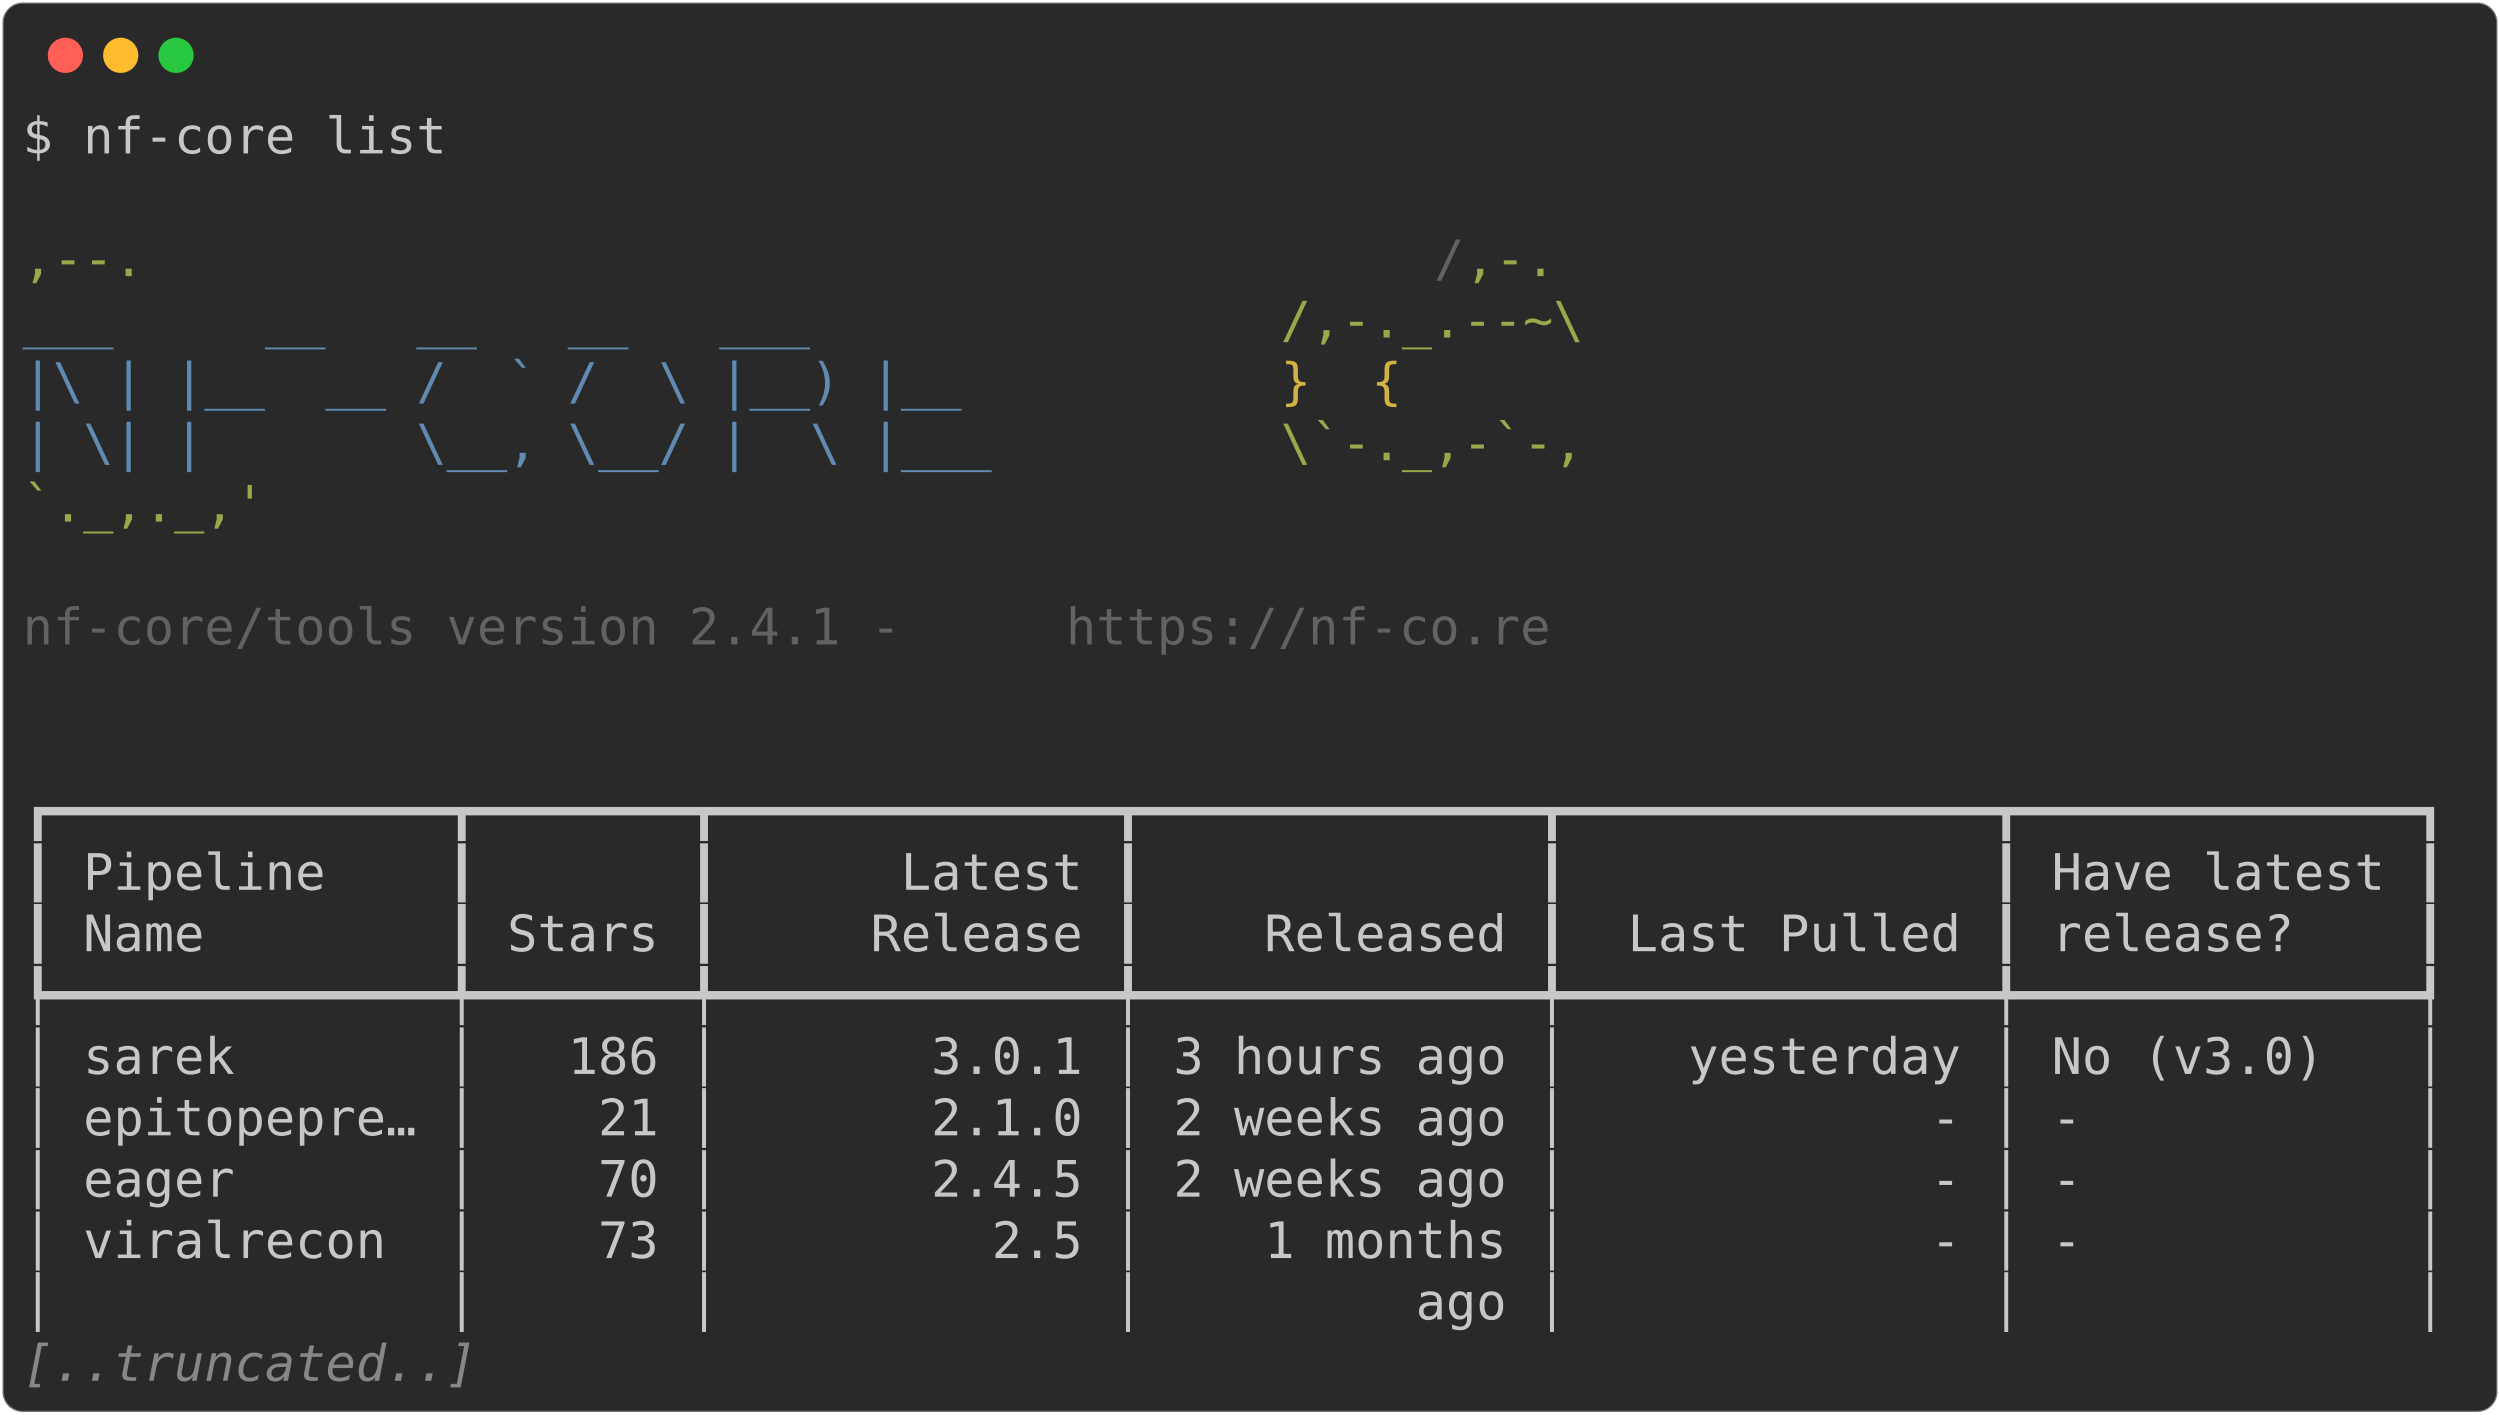
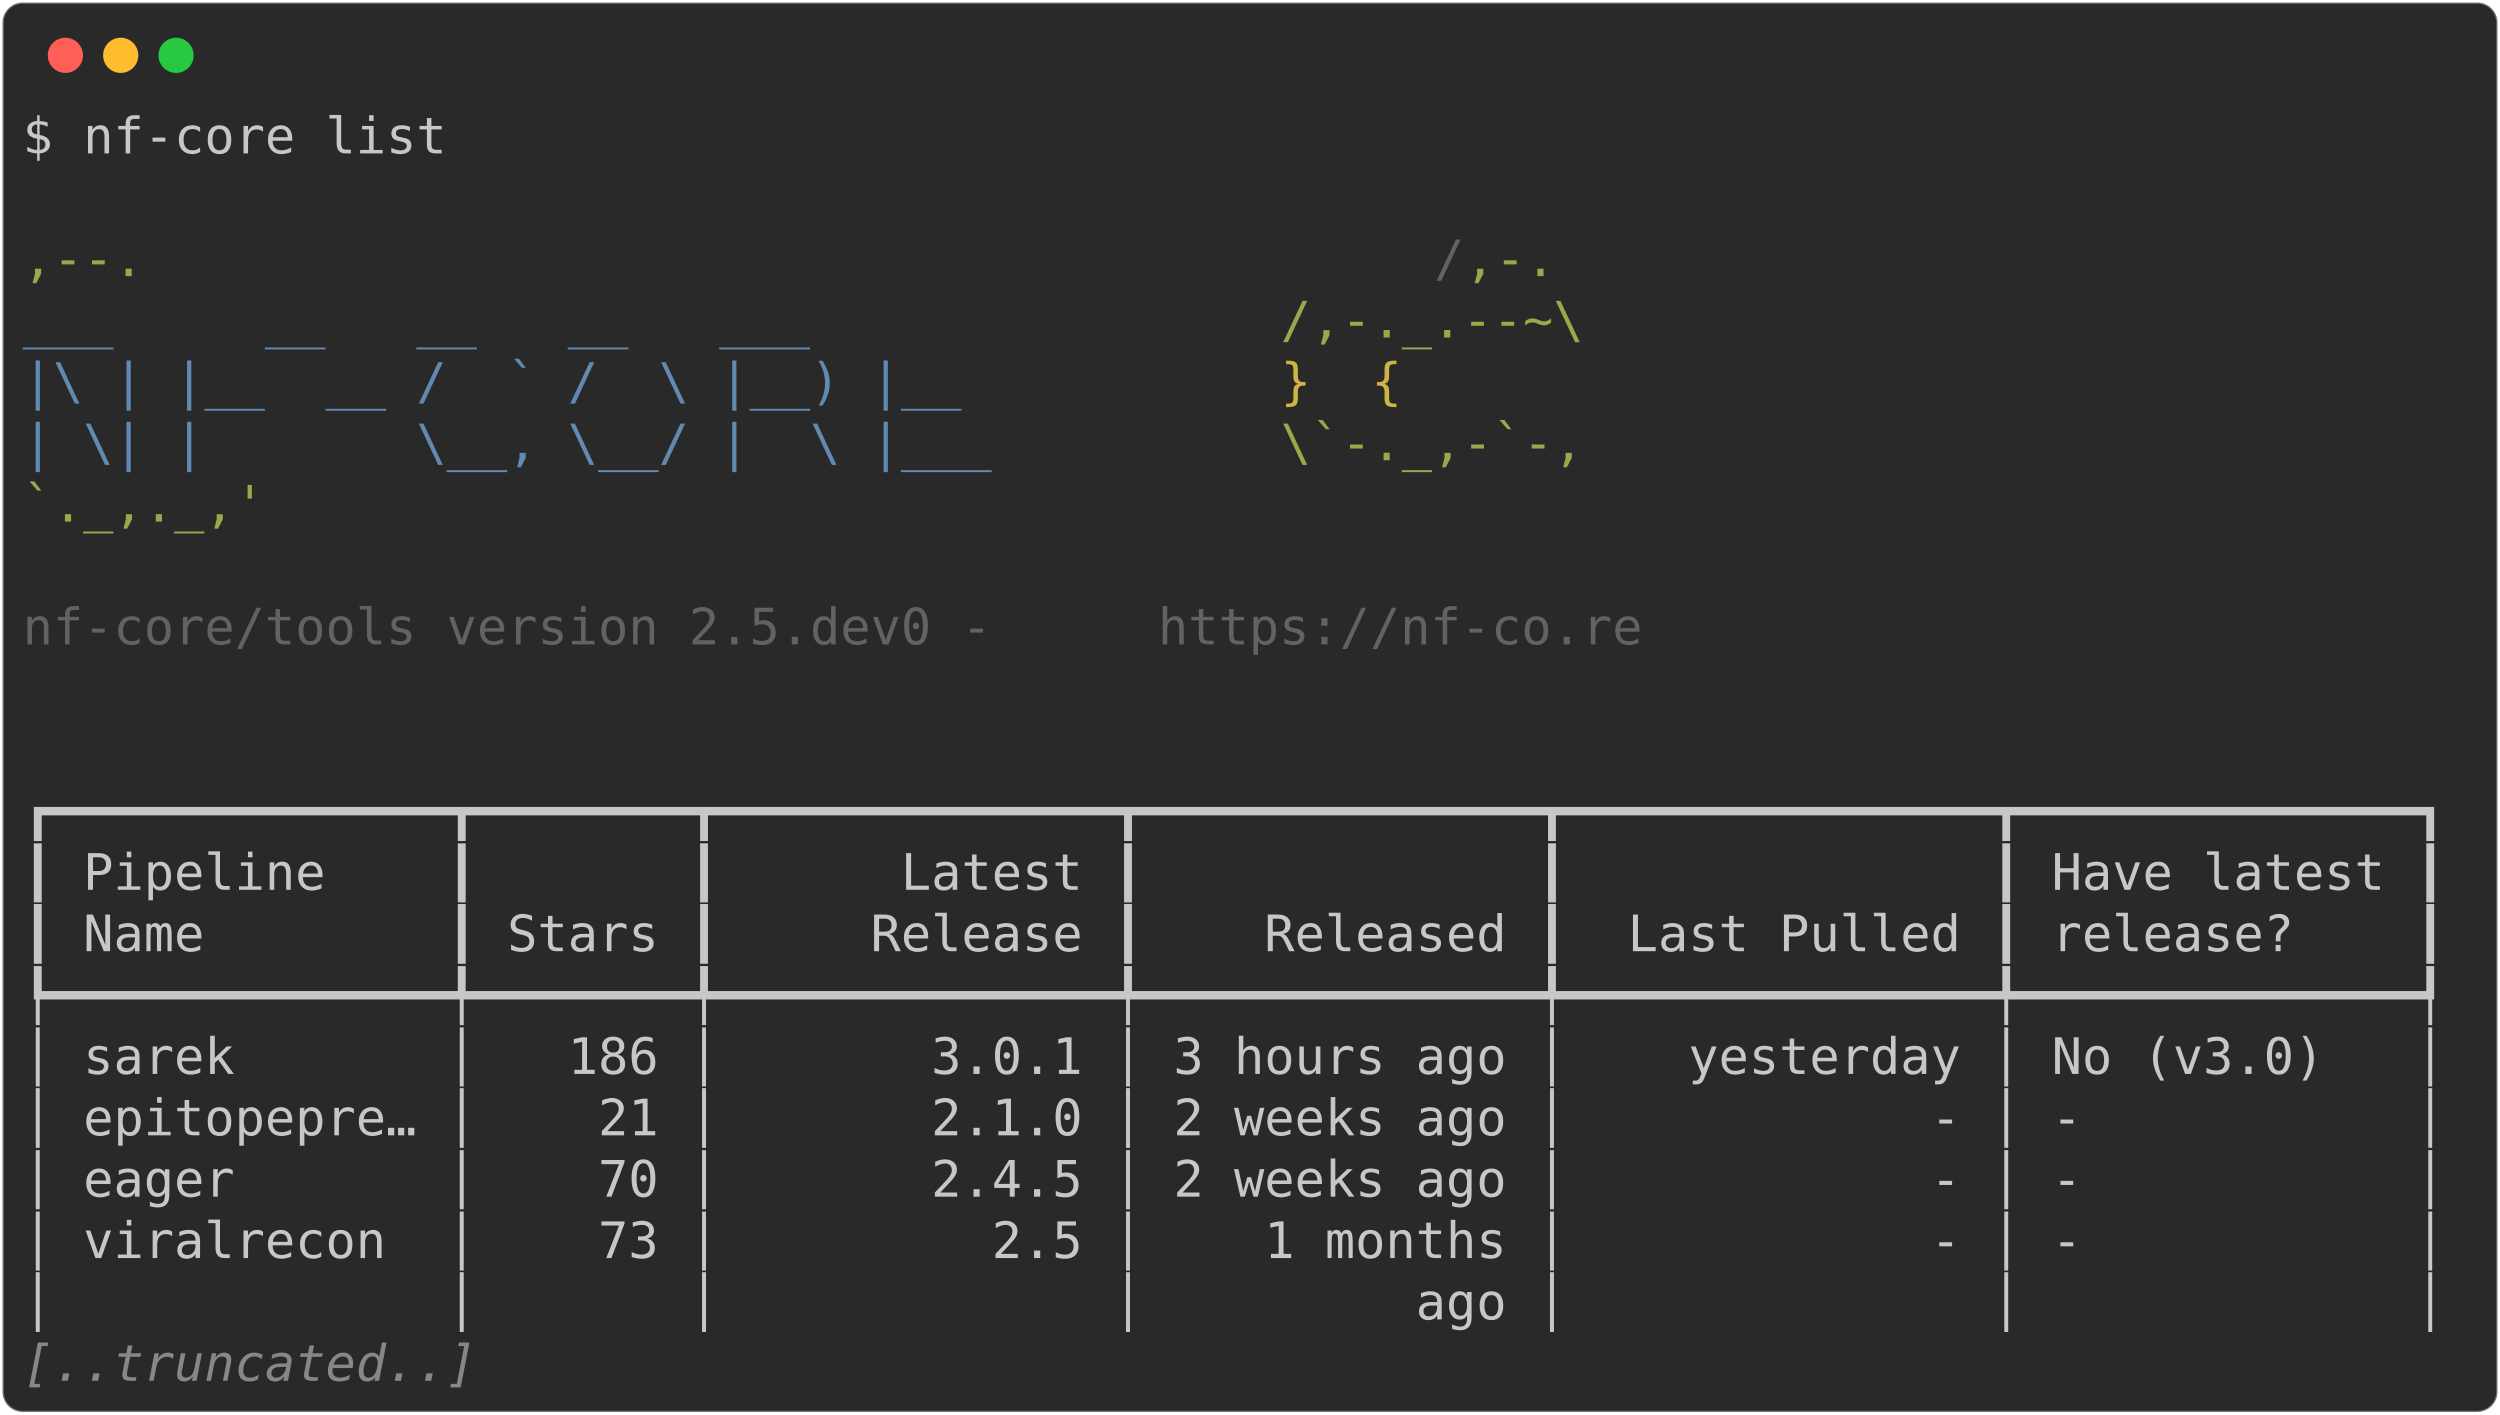
<svg xmlns="http://www.w3.org/2000/svg" class="rich-terminal" viewBox="0 0 994 562.4">
  <style>

    @font-face {
        font-family: "Fira Code";
        src: local("FiraCode-Regular"),
                url("https://cdnjs.cloudflare.com/ajax/libs/firacode/6.2.0/woff2/FiraCode-Regular.woff2") format("woff2"),
                url("https://cdnjs.cloudflare.com/ajax/libs/firacode/6.2.0/woff/FiraCode-Regular.woff") format("woff");
        font-style: normal;
        font-weight: 400;
    }
    @font-face {
        font-family: "Fira Code";
        src: local("FiraCode-Bold"),
                url("https://cdnjs.cloudflare.com/ajax/libs/firacode/6.2.0/woff2/FiraCode-Bold.woff2") format("woff2"),
                url("https://cdnjs.cloudflare.com/ajax/libs/firacode/6.2.0/woff/FiraCode-Bold.woff") format("woff");
        font-style: bold;
        font-weight: 700;
    }

-     .terminal-2543342545-matrix {
+     .terminal-517494032-matrix {
        font-family: Fira Code, monospace;
        font-size: 20px;
        line-height: 24.4px;
        font-variant-east-asian: full-width;
    }

-     .terminal-2543342545-title {
+     .terminal-517494032-title {
        font-size: 18px;
        font-weight: bold;
        font-family: arial;
    }

-     .terminal-2543342545-r1 { fill: #c5c8c6 }
- .terminal-2543342545-r2 { fill: #98a84b }
- .terminal-2543342545-r3 { fill: #626262 }
- .terminal-2543342545-r4 { fill: #608ab1 }
- .terminal-2543342545-r5 { fill: #d0b344 }
- .terminal-2543342545-r6 { fill: #868887;font-style: italic; }
+     .terminal-517494032-r1 { fill: #c5c8c6 }
+ .terminal-517494032-r2 { fill: #98a84b }
+ .terminal-517494032-r3 { fill: #626262 }
+ .terminal-517494032-r4 { fill: #608ab1 }
+ .terminal-517494032-r5 { fill: #d0b344 }
+ .terminal-517494032-r6 { fill: #868887;font-style: italic; }
    </style>
  <defs>
-     <clipPath id="terminal-2543342545-clip-terminal">
+     <clipPath id="terminal-517494032-clip-terminal">
      <rect x="0" y="0" width="975.0" height="511.4" />
    </clipPath>
-     <clipPath id="terminal-2543342545-line-0">
+     <clipPath id="terminal-517494032-line-0">
      <rect x="0" y="1.5" width="976" height="24.65" />
    </clipPath>
-     <clipPath id="terminal-2543342545-line-1">
+     <clipPath id="terminal-517494032-line-1">
      <rect x="0" y="25.9" width="976" height="24.65" />
    </clipPath>
-     <clipPath id="terminal-2543342545-line-2">
+     <clipPath id="terminal-517494032-line-2">
      <rect x="0" y="50.3" width="976" height="24.65" />
    </clipPath>
-     <clipPath id="terminal-2543342545-line-3">
+     <clipPath id="terminal-517494032-line-3">
      <rect x="0" y="74.7" width="976" height="24.65" />
    </clipPath>
-     <clipPath id="terminal-2543342545-line-4">
+     <clipPath id="terminal-517494032-line-4">
      <rect x="0" y="99.1" width="976" height="24.65" />
    </clipPath>
-     <clipPath id="terminal-2543342545-line-5">
+     <clipPath id="terminal-517494032-line-5">
      <rect x="0" y="123.5" width="976" height="24.65" />
    </clipPath>
-     <clipPath id="terminal-2543342545-line-6">
+     <clipPath id="terminal-517494032-line-6">
      <rect x="0" y="147.9" width="976" height="24.65" />
    </clipPath>
-     <clipPath id="terminal-2543342545-line-7">
+     <clipPath id="terminal-517494032-line-7">
      <rect x="0" y="172.3" width="976" height="24.65" />
    </clipPath>
-     <clipPath id="terminal-2543342545-line-8">
+     <clipPath id="terminal-517494032-line-8">
      <rect x="0" y="196.7" width="976" height="24.65" />
    </clipPath>
-     <clipPath id="terminal-2543342545-line-9">
+     <clipPath id="terminal-517494032-line-9">
      <rect x="0" y="221.1" width="976" height="24.65" />
    </clipPath>
-     <clipPath id="terminal-2543342545-line-10">
+     <clipPath id="terminal-517494032-line-10">
      <rect x="0" y="245.5" width="976" height="24.65" />
    </clipPath>
-     <clipPath id="terminal-2543342545-line-11">
+     <clipPath id="terminal-517494032-line-11">
      <rect x="0" y="269.9" width="976" height="24.65" />
    </clipPath>
-     <clipPath id="terminal-2543342545-line-12">
+     <clipPath id="terminal-517494032-line-12">
      <rect x="0" y="294.3" width="976" height="24.65" />
    </clipPath>
-     <clipPath id="terminal-2543342545-line-13">
+     <clipPath id="terminal-517494032-line-13">
      <rect x="0" y="318.7" width="976" height="24.65" />
    </clipPath>
-     <clipPath id="terminal-2543342545-line-14">
+     <clipPath id="terminal-517494032-line-14">
      <rect x="0" y="343.1" width="976" height="24.65" />
    </clipPath>
-     <clipPath id="terminal-2543342545-line-15">
+     <clipPath id="terminal-517494032-line-15">
      <rect x="0" y="367.5" width="976" height="24.65" />
    </clipPath>
-     <clipPath id="terminal-2543342545-line-16">
+     <clipPath id="terminal-517494032-line-16">
      <rect x="0" y="391.9" width="976" height="24.65" />
    </clipPath>
-     <clipPath id="terminal-2543342545-line-17">
+     <clipPath id="terminal-517494032-line-17">
      <rect x="0" y="416.3" width="976" height="24.65" />
    </clipPath>
-     <clipPath id="terminal-2543342545-line-18">
+     <clipPath id="terminal-517494032-line-18">
      <rect x="0" y="440.7" width="976" height="24.65" />
    </clipPath>
-     <clipPath id="terminal-2543342545-line-19">
+     <clipPath id="terminal-517494032-line-19">
      <rect x="0" y="465.1" width="976" height="24.65" />
    </clipPath>
  </defs>
  <rect fill="#292929" stroke="rgba(255,255,255,0.35)" stroke-width="1" x="1" y="1" width="992" height="560.4" rx="8" />
  <g transform="translate(26,22)">
    <circle cx="0" cy="0" r="7" fill="#ff5f57" />
    <circle cx="22" cy="0" r="7" fill="#febc2e" />
    <circle cx="44" cy="0" r="7" fill="#28c840" />
  </g>
-   <g transform="translate(9, 41)" clip-path="url(#terminal-2543342545-clip-terminal)">
-     <g class="terminal-2543342545-matrix">
-       <text class="terminal-2543342545-r1" x="0" y="20" textLength="170.8" clip-path="url(#terminal-2543342545-line-0)">$ nf-core list</text>
-       <text class="terminal-2543342545-r1" x="976" y="20" textLength="12.2" clip-path="url(#terminal-2543342545-line-0)">
+   <g transform="translate(9, 41)" clip-path="url(#terminal-517494032-clip-terminal)">
+     <g class="terminal-517494032-matrix">
+       <text class="terminal-517494032-r1" x="0" y="20" textLength="170.8" clip-path="url(#terminal-517494032-line-0)">$ nf-core list</text>
+       <text class="terminal-517494032-r1" x="976" y="20" textLength="12.2" clip-path="url(#terminal-517494032-line-0)">
</text>
-       <text class="terminal-2543342545-r1" x="976" y="44.4" textLength="12.2" clip-path="url(#terminal-2543342545-line-1)">
+       <text class="terminal-517494032-r1" x="976" y="44.4" textLength="12.2" clip-path="url(#terminal-517494032-line-1)">
</text>
-       <text class="terminal-2543342545-r2" x="0" y="68.8" textLength="561.2" clip-path="url(#terminal-2543342545-line-2)">                                          ,--.</text>
-       <text class="terminal-2543342545-r3" x="561.2" y="68.8" textLength="12.2" clip-path="url(#terminal-2543342545-line-2)">/</text>
-       <text class="terminal-2543342545-r2" x="573.4" y="68.8" textLength="36.6" clip-path="url(#terminal-2543342545-line-2)">,-.</text>
-       <text class="terminal-2543342545-r1" x="976" y="68.8" textLength="12.2" clip-path="url(#terminal-2543342545-line-2)">
+       <text class="terminal-517494032-r2" x="0" y="68.8" textLength="561.2" clip-path="url(#terminal-517494032-line-2)">                                          ,--.</text>
+       <text class="terminal-517494032-r3" x="561.2" y="68.8" textLength="12.2" clip-path="url(#terminal-517494032-line-2)">/</text>
+       <text class="terminal-517494032-r2" x="573.4" y="68.8" textLength="36.6" clip-path="url(#terminal-517494032-line-2)">,-.</text>
+       <text class="terminal-517494032-r1" x="976" y="68.8" textLength="12.2" clip-path="url(#terminal-517494032-line-2)">
</text>
-       <text class="terminal-2543342545-r4" x="0" y="93.2" textLength="500.2" clip-path="url(#terminal-2543342545-line-3)">          ___     __   __   __   ___     </text>
-       <text class="terminal-2543342545-r2" x="500.2" y="93.2" textLength="122" clip-path="url(#terminal-2543342545-line-3)">/,-._.--~\</text>
-       <text class="terminal-2543342545-r1" x="976" y="93.2" textLength="12.2" clip-path="url(#terminal-2543342545-line-3)">
+       <text class="terminal-517494032-r4" x="0" y="93.2" textLength="500.2" clip-path="url(#terminal-517494032-line-3)">          ___     __   __   __   ___     </text>
+       <text class="terminal-517494032-r2" x="500.2" y="93.2" textLength="122" clip-path="url(#terminal-517494032-line-3)">/,-._.--~\</text>
+       <text class="terminal-517494032-r1" x="976" y="93.2" textLength="12.2" clip-path="url(#terminal-517494032-line-3)">
</text>
-       <text class="terminal-2543342545-r4" x="0" y="117.6" textLength="500.2" clip-path="url(#terminal-2543342545-line-4)">    |\ | |__  __ /  ` /  \ |__) |__      </text>
-       <text class="terminal-2543342545-r5" x="500.2" y="117.6" textLength="85.4" clip-path="url(#terminal-2543342545-line-4)">   }  {</text>
-       <text class="terminal-2543342545-r1" x="976" y="117.6" textLength="12.2" clip-path="url(#terminal-2543342545-line-4)">
+       <text class="terminal-517494032-r4" x="0" y="117.6" textLength="500.2" clip-path="url(#terminal-517494032-line-4)">    |\ | |__  __ /  ` /  \ |__) |__      </text>
+       <text class="terminal-517494032-r5" x="500.2" y="117.6" textLength="85.4" clip-path="url(#terminal-517494032-line-4)">   }  {</text>
+       <text class="terminal-517494032-r1" x="976" y="117.6" textLength="12.2" clip-path="url(#terminal-517494032-line-4)">
</text>
-       <text class="terminal-2543342545-r4" x="0" y="142" textLength="500.2" clip-path="url(#terminal-2543342545-line-5)">    | \| |       \__, \__/ |  \ |___     </text>
-       <text class="terminal-2543342545-r2" x="500.2" y="142" textLength="122" clip-path="url(#terminal-2543342545-line-5)">\`-._,-`-,</text>
-       <text class="terminal-2543342545-r1" x="976" y="142" textLength="12.2" clip-path="url(#terminal-2543342545-line-5)">
+       <text class="terminal-517494032-r4" x="0" y="142" textLength="500.2" clip-path="url(#terminal-517494032-line-5)">    | \| |       \__, \__/ |  \ |___     </text>
+       <text class="terminal-517494032-r2" x="500.2" y="142" textLength="122" clip-path="url(#terminal-517494032-line-5)">\`-._,-`-,</text>
+       <text class="terminal-517494032-r1" x="976" y="142" textLength="12.2" clip-path="url(#terminal-517494032-line-5)">
</text>
-       <text class="terminal-2543342545-r2" x="0" y="166.4" textLength="610" clip-path="url(#terminal-2543342545-line-6)">                                          `._,._,'</text>
-       <text class="terminal-2543342545-r1" x="976" y="166.4" textLength="12.2" clip-path="url(#terminal-2543342545-line-6)">
+       <text class="terminal-517494032-r2" x="0" y="166.4" textLength="610" clip-path="url(#terminal-517494032-line-6)">                                          `._,._,'</text>
+       <text class="terminal-517494032-r1" x="976" y="166.4" textLength="12.2" clip-path="url(#terminal-517494032-line-6)">
</text>
-       <text class="terminal-2543342545-r1" x="976" y="190.8" textLength="12.2" clip-path="url(#terminal-2543342545-line-7)">
+       <text class="terminal-517494032-r1" x="976" y="190.8" textLength="12.2" clip-path="url(#terminal-517494032-line-7)">
</text>
-       <text class="terminal-2543342545-r3" x="0" y="215.2" textLength="414.8" clip-path="url(#terminal-2543342545-line-8)">    nf-core/tools version 2.4.1 - </text>
-       <text class="terminal-2543342545-r3" x="414.8" y="215.2" textLength="195.2" clip-path="url(#terminal-2543342545-line-8)">https://nf-co.re</text>
-       <text class="terminal-2543342545-r1" x="976" y="215.2" textLength="12.2" clip-path="url(#terminal-2543342545-line-8)">
+       <text class="terminal-517494032-r3" x="0" y="215.2" textLength="451.4" clip-path="url(#terminal-517494032-line-8)">    nf-core/tools version 2.5.dev0 - </text>
+       <text class="terminal-517494032-r3" x="451.4" y="215.2" textLength="195.2" clip-path="url(#terminal-517494032-line-8)">https://nf-co.re</text>
+       <text class="terminal-517494032-r1" x="976" y="215.2" textLength="12.2" clip-path="url(#terminal-517494032-line-8)">
</text>
-       <text class="terminal-2543342545-r1" x="976" y="239.6" textLength="12.2" clip-path="url(#terminal-2543342545-line-9)">
+       <text class="terminal-517494032-r1" x="976" y="239.6" textLength="12.2" clip-path="url(#terminal-517494032-line-9)">
</text>
-       <text class="terminal-2543342545-r1" x="976" y="264" textLength="12.2" clip-path="url(#terminal-2543342545-line-10)">
+       <text class="terminal-517494032-r1" x="976" y="264" textLength="12.2" clip-path="url(#terminal-517494032-line-10)">
</text>
-       <text class="terminal-2543342545-r1" x="0" y="288.4" textLength="976" clip-path="url(#terminal-2543342545-line-11)">┏━━━━━━━━━━━━━┳━━━━━━━┳━━━━━━━━━━━━━┳━━━━━━━━━━━━━┳━━━━━━━━━━━━━━┳━━━━━━━━━━━━━┓</text>
-       <text class="terminal-2543342545-r1" x="976" y="288.4" textLength="12.2" clip-path="url(#terminal-2543342545-line-11)">
+       <text class="terminal-517494032-r1" x="0" y="288.4" textLength="976" clip-path="url(#terminal-517494032-line-11)">┏━━━━━━━━━━━━━┳━━━━━━━┳━━━━━━━━━━━━━┳━━━━━━━━━━━━━┳━━━━━━━━━━━━━━┳━━━━━━━━━━━━━┓</text>
+       <text class="terminal-517494032-r1" x="976" y="288.4" textLength="12.2" clip-path="url(#terminal-517494032-line-11)">
</text>
-       <text class="terminal-2543342545-r1" x="0" y="312.8" textLength="976" clip-path="url(#terminal-2543342545-line-12)">┃ Pipeline    ┃       ┃      Latest ┃             ┃              ┃ Have latest ┃</text>
-       <text class="terminal-2543342545-r1" x="976" y="312.8" textLength="12.2" clip-path="url(#terminal-2543342545-line-12)">
+       <text class="terminal-517494032-r1" x="0" y="312.8" textLength="976" clip-path="url(#terminal-517494032-line-12)">┃ Pipeline    ┃       ┃      Latest ┃             ┃              ┃ Have latest ┃</text>
+       <text class="terminal-517494032-r1" x="976" y="312.8" textLength="12.2" clip-path="url(#terminal-517494032-line-12)">
</text>
-       <text class="terminal-2543342545-r1" x="0" y="337.2" textLength="976" clip-path="url(#terminal-2543342545-line-13)">┃ Name        ┃ Stars ┃     Release ┃    Released ┃  Last Pulled ┃ release?    ┃</text>
-       <text class="terminal-2543342545-r1" x="976" y="337.2" textLength="12.2" clip-path="url(#terminal-2543342545-line-13)">
+       <text class="terminal-517494032-r1" x="0" y="337.2" textLength="976" clip-path="url(#terminal-517494032-line-13)">┃ Name        ┃ Stars ┃     Release ┃    Released ┃  Last Pulled ┃ release?    ┃</text>
+       <text class="terminal-517494032-r1" x="976" y="337.2" textLength="12.2" clip-path="url(#terminal-517494032-line-13)">
</text>
-       <text class="terminal-2543342545-r1" x="0" y="361.6" textLength="976" clip-path="url(#terminal-2543342545-line-14)">┡━━━━━━━━━━━━━╇━━━━━━━╇━━━━━━━━━━━━━╇━━━━━━━━━━━━━╇━━━━━━━━━━━━━━╇━━━━━━━━━━━━━┩</text>
-       <text class="terminal-2543342545-r1" x="976" y="361.6" textLength="12.2" clip-path="url(#terminal-2543342545-line-14)">
+       <text class="terminal-517494032-r1" x="0" y="361.6" textLength="976" clip-path="url(#terminal-517494032-line-14)">┡━━━━━━━━━━━━━╇━━━━━━━╇━━━━━━━━━━━━━╇━━━━━━━━━━━━━╇━━━━━━━━━━━━━━╇━━━━━━━━━━━━━┩</text>
+       <text class="terminal-517494032-r1" x="976" y="361.6" textLength="12.2" clip-path="url(#terminal-517494032-line-14)">
</text>
-       <text class="terminal-2543342545-r1" x="0" y="386" textLength="976" clip-path="url(#terminal-2543342545-line-15)">│ sarek       │   186 │       3.0.1 │ 3 hours ago │    yesterday │ No (v3.0)   │</text>
-       <text class="terminal-2543342545-r1" x="976" y="386" textLength="12.2" clip-path="url(#terminal-2543342545-line-15)">
+       <text class="terminal-517494032-r1" x="0" y="386" textLength="976" clip-path="url(#terminal-517494032-line-15)">│ sarek       │   186 │       3.0.1 │ 3 hours ago │    yesterday │ No (v3.0)   │</text>
+       <text class="terminal-517494032-r1" x="976" y="386" textLength="12.2" clip-path="url(#terminal-517494032-line-15)">
</text>
-       <text class="terminal-2543342545-r1" x="0" y="410.4" textLength="976" clip-path="url(#terminal-2543342545-line-16)">│ epitopepre… │    21 │       2.1.0 │ 2 weeks ago │            - │ -           │</text>
-       <text class="terminal-2543342545-r1" x="976" y="410.4" textLength="12.2" clip-path="url(#terminal-2543342545-line-16)">
+       <text class="terminal-517494032-r1" x="0" y="410.4" textLength="976" clip-path="url(#terminal-517494032-line-16)">│ epitopepre… │    21 │       2.1.0 │ 2 weeks ago │            - │ -           │</text>
+       <text class="terminal-517494032-r1" x="976" y="410.4" textLength="12.2" clip-path="url(#terminal-517494032-line-16)">
</text>
-       <text class="terminal-2543342545-r1" x="0" y="434.8" textLength="976" clip-path="url(#terminal-2543342545-line-17)">│ eager       │    70 │       2.4.5 │ 2 weeks ago │            - │ -           │</text>
-       <text class="terminal-2543342545-r1" x="976" y="434.8" textLength="12.2" clip-path="url(#terminal-2543342545-line-17)">
+       <text class="terminal-517494032-r1" x="0" y="434.8" textLength="976" clip-path="url(#terminal-517494032-line-17)">│ eager       │    70 │       2.4.5 │ 2 weeks ago │            - │ -           │</text>
+       <text class="terminal-517494032-r1" x="976" y="434.8" textLength="12.2" clip-path="url(#terminal-517494032-line-17)">
</text>
-       <text class="terminal-2543342545-r1" x="0" y="459.2" textLength="976" clip-path="url(#terminal-2543342545-line-18)">│ viralrecon  │    73 │         2.5 │    1 months │            - │ -           │</text>
-       <text class="terminal-2543342545-r1" x="976" y="459.2" textLength="12.2" clip-path="url(#terminal-2543342545-line-18)">
+       <text class="terminal-517494032-r1" x="0" y="459.2" textLength="976" clip-path="url(#terminal-517494032-line-18)">│ viralrecon  │    73 │         2.5 │    1 months │            - │ -           │</text>
+       <text class="terminal-517494032-r1" x="976" y="459.2" textLength="12.2" clip-path="url(#terminal-517494032-line-18)">
</text>
-       <text class="terminal-2543342545-r1" x="0" y="483.6" textLength="976" clip-path="url(#terminal-2543342545-line-19)">│             │       │             │         ago │              │             │</text>
-       <text class="terminal-2543342545-r1" x="976" y="483.6" textLength="12.2" clip-path="url(#terminal-2543342545-line-19)">
+       <text class="terminal-517494032-r1" x="0" y="483.6" textLength="976" clip-path="url(#terminal-517494032-line-19)">│             │       │             │         ago │              │             │</text>
+       <text class="terminal-517494032-r1" x="976" y="483.6" textLength="12.2" clip-path="url(#terminal-517494032-line-19)">
</text>
-       <text class="terminal-2543342545-r6" x="0" y="508" textLength="183" clip-path="url(#terminal-2543342545-line-20)">[..truncated..]</text>
-       <text class="terminal-2543342545-r1" x="976" y="508" textLength="12.2" clip-path="url(#terminal-2543342545-line-20)">
+       <text class="terminal-517494032-r6" x="0" y="508" textLength="183" clip-path="url(#terminal-517494032-line-20)">[..truncated..]</text>
+       <text class="terminal-517494032-r1" x="976" y="508" textLength="12.2" clip-path="url(#terminal-517494032-line-20)">
</text>
    </g>
  </g>
</svg>
